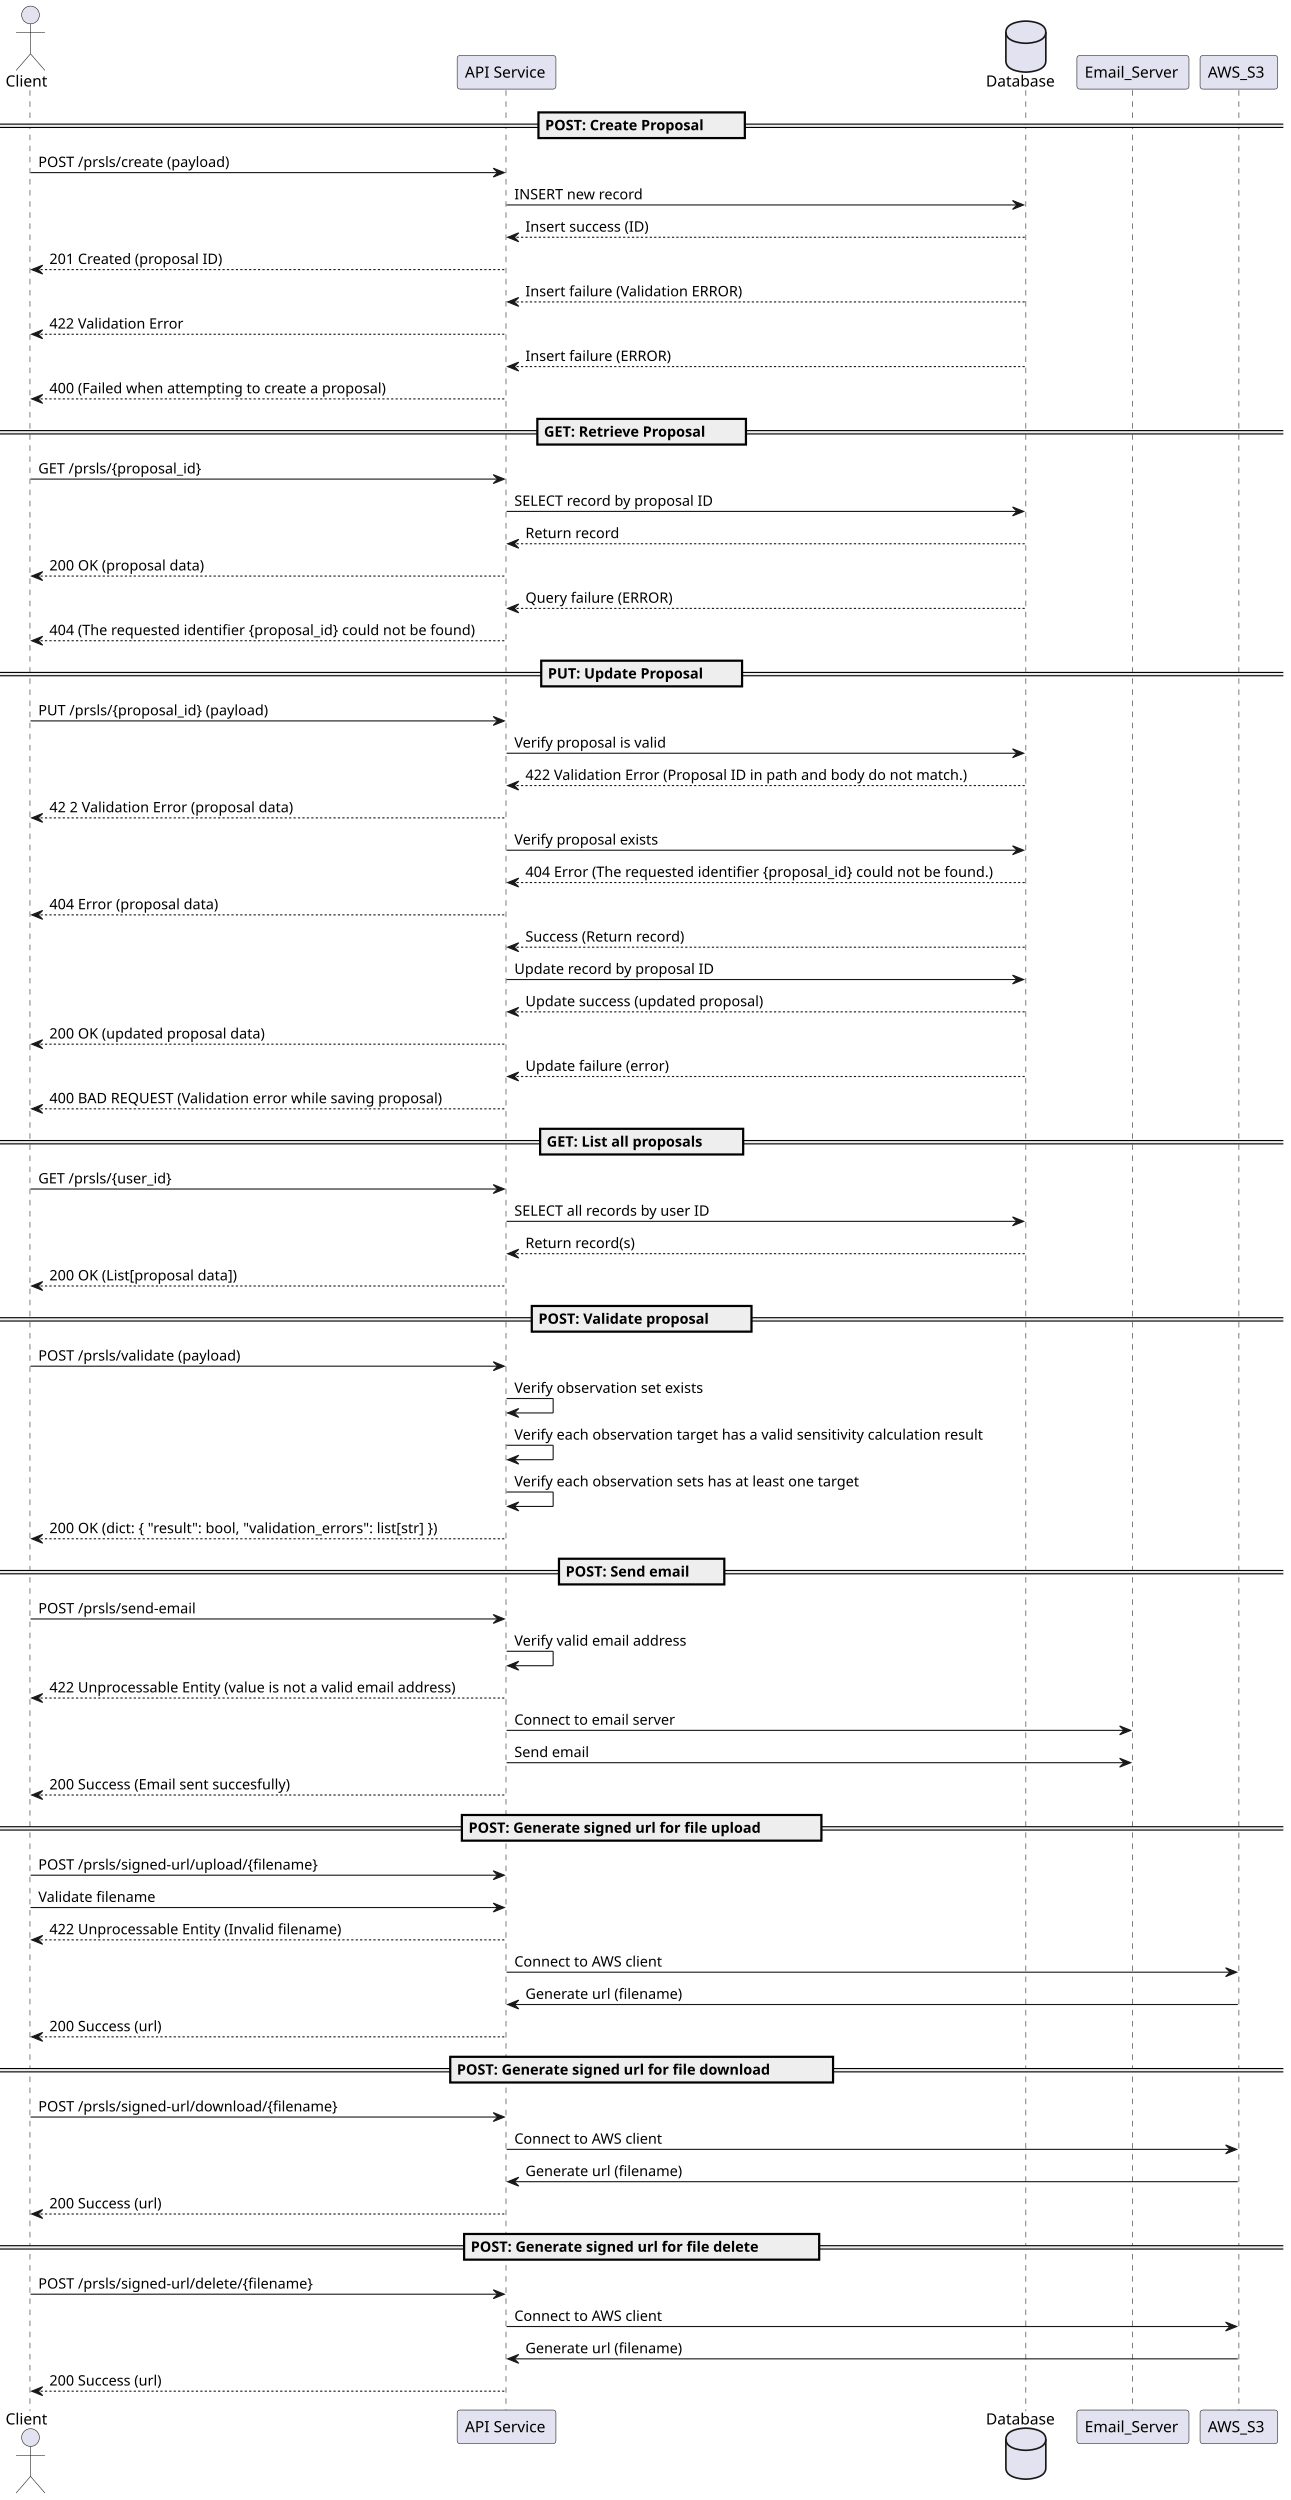
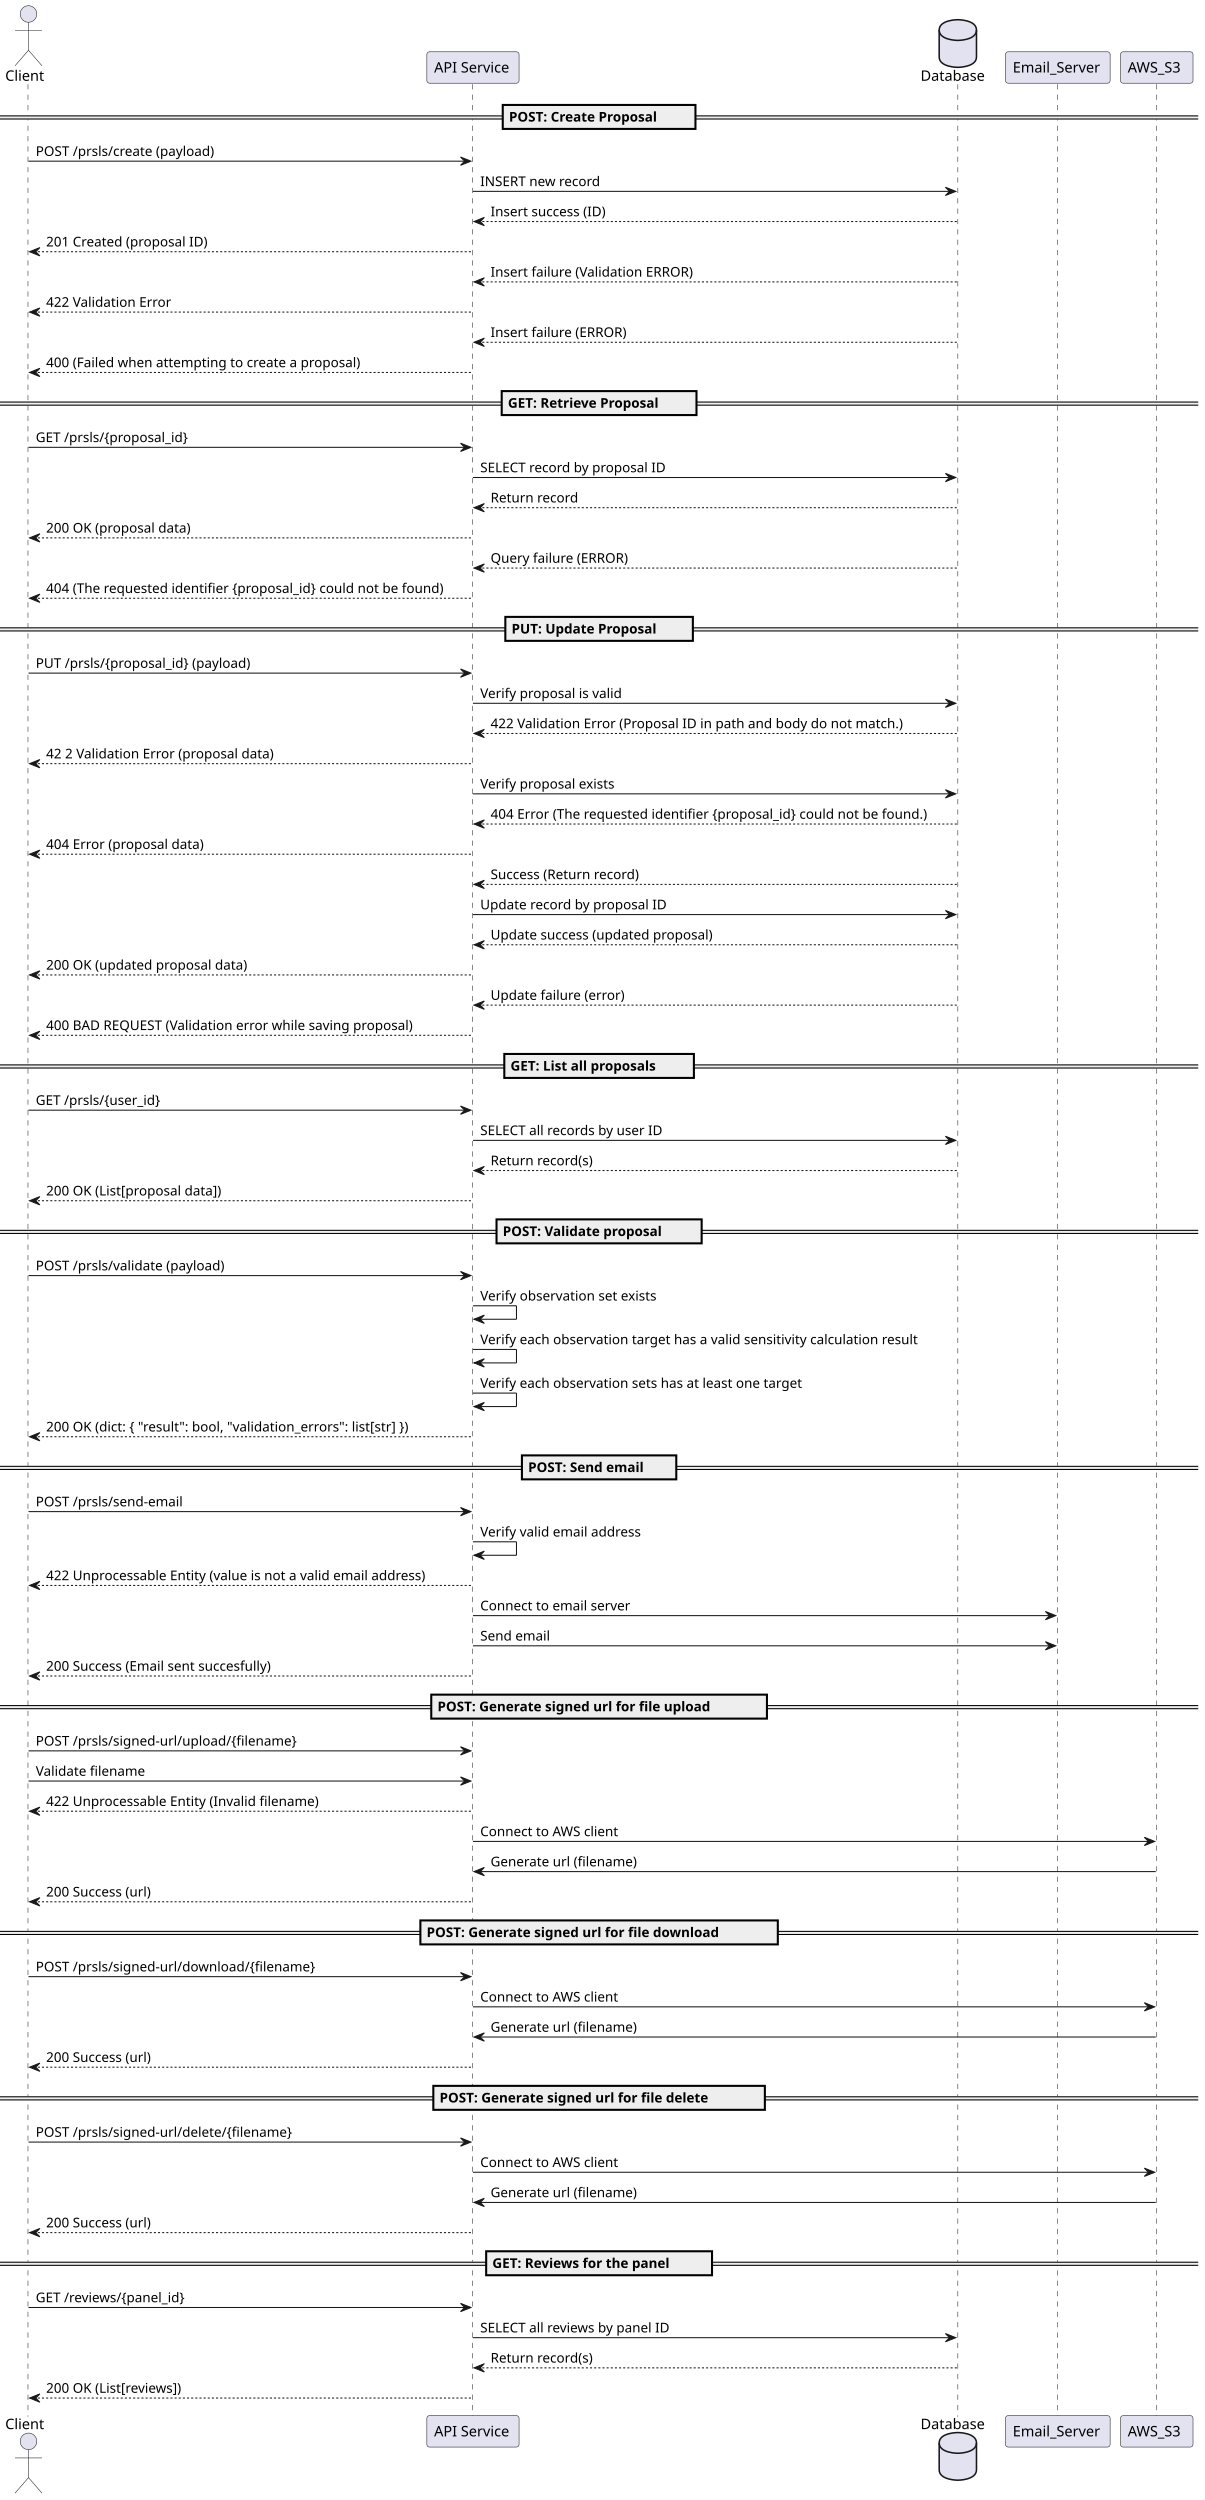
- <svg xmlns="http://www.w3.org/2000/svg" contentStyleType="text/css" height="2253px" preserveAspectRatio="none" style="width:1163px;height:2253px;background:#FFFFFF;" version="1.1" viewBox="0 0 1163 2253" width="1163px" zoomAndPan="magnify">
+ <svg xmlns="http://www.w3.org/2000/svg" contentStyleType="text/css" height="2413px" preserveAspectRatio="none" style="width:1163px;height:2413px;background:#FFFFFF;" version="1.1" viewBox="0 0 1163 2413" width="1163px" zoomAndPan="magnify">
  <defs />
  <g>
-     <line style="stroke:#181818;stroke-width:0.5;stroke-dasharray:5.0,5.0;" x1="27" x2="27" y1="81.297" y2="2172.93" />
-     <line style="stroke:#181818;stroke-width:0.5;stroke-dasharray:5.0,5.0;" x1="456" x2="456" y1="81.297" y2="2172.93" />
-     <line style="stroke:#181818;stroke-width:0.5;stroke-dasharray:5.0,5.0;" x1="924.5" x2="924.5" y1="81.297" y2="2172.93" />
-     <line style="stroke:#181818;stroke-width:0.5;stroke-dasharray:5.0,5.0;" x1="1020.5" x2="1020.5" y1="81.297" y2="2172.93" />
-     <line style="stroke:#181818;stroke-width:0.5;stroke-dasharray:5.0,5.0;" x1="1116.5" x2="1116.5" y1="81.297" y2="2172.93" />
+     <line style="stroke:#181818;stroke-width:0.5;stroke-dasharray:5.0,5.0;" x1="27" x2="27" y1="81.297" y2="2332.594" />
+     <line style="stroke:#181818;stroke-width:0.5;stroke-dasharray:5.0,5.0;" x1="456" x2="456" y1="81.297" y2="2332.594" />
+     <line style="stroke:#181818;stroke-width:0.5;stroke-dasharray:5.0,5.0;" x1="924.5" x2="924.5" y1="81.297" y2="2332.594" />
+     <line style="stroke:#181818;stroke-width:0.5;stroke-dasharray:5.0,5.0;" x1="1020.5" x2="1020.5" y1="81.297" y2="2332.594" />
+     <line style="stroke:#181818;stroke-width:0.5;stroke-dasharray:5.0,5.0;" x1="1116.5" x2="1116.5" y1="81.297" y2="2332.594" />
    <text fill="#000000" font-family="sans-serif" font-size="14" lengthAdjust="spacing" textLength="39" x="5" y="77.995">Client</text>
    <ellipse cx="27.5" cy="13.5" fill="#E2E2F0" rx="8" ry="8" style="stroke:#181818;stroke-width:0.5;" />
    <path d="M27.5,21.5 L27.5,48.5 M14.5,29.5 L40.5,29.5 M27.5,48.5 L14.5,63.5 M27.5,48.5 L40.5,63.5 " fill="none" style="stroke:#181818;stroke-width:0.5;" />
-     <text fill="#000000" font-family="sans-serif" font-size="14" lengthAdjust="spacing" textLength="39" x="5" y="2184.925">Client</text>
-     <ellipse cx="27.5" cy="2196.727" fill="#E2E2F0" rx="8" ry="8" style="stroke:#181818;stroke-width:0.5;" />
-     <path d="M27.5,2204.727 L27.5,2231.727 M14.5,2212.727 L40.5,2212.727 M27.5,2231.727 L14.5,2246.727 M27.5,2231.727 L40.5,2246.727 " fill="none" style="stroke:#181818;stroke-width:0.5;" />
+     <text fill="#000000" font-family="sans-serif" font-size="14" lengthAdjust="spacing" textLength="39" x="5" y="2344.589">Client</text>
+     <ellipse cx="27.5" cy="2356.391" fill="#E2E2F0" rx="8" ry="8" style="stroke:#181818;stroke-width:0.5;" />
+     <path d="M27.5,2364.391 L27.5,2391.391 M14.5,2372.391 L40.5,2372.391 M27.5,2391.391 L14.5,2406.391 M27.5,2391.391 L40.5,2406.391 " fill="none" style="stroke:#181818;stroke-width:0.5;" />
    <rect fill="#E2E2F0" height="30.297" rx="2.5" ry="2.5" style="stroke:#181818;stroke-width:0.5;" width="89" x="412" y="50" />
    <text fill="#000000" font-family="sans-serif" font-size="14" lengthAdjust="spacing" textLength="75" x="419" y="69.995">API Service</text>
-     <rect fill="#E2E2F0" height="30.297" rx="2.5" ry="2.5" style="stroke:#181818;stroke-width:0.5;" width="89" x="412" y="2171.93" />
-     <text fill="#000000" font-family="sans-serif" font-size="14" lengthAdjust="spacing" textLength="75" x="419" y="2191.925">API Service</text>
+     <rect fill="#E2E2F0" height="30.297" rx="2.5" ry="2.5" style="stroke:#181818;stroke-width:0.5;" width="89" x="412" y="2331.594" />
+     <text fill="#000000" font-family="sans-serif" font-size="14" lengthAdjust="spacing" textLength="75" x="419" y="2351.589">API Service</text>
    <text fill="#000000" font-family="sans-serif" font-size="14" lengthAdjust="spacing" textLength="66" x="888.5" y="77.995">Database</text>
    <path d="M906.5,29 C906.5,19 924.5,19 924.5,19 C924.5,19 942.5,19 942.5,29 L942.5,55 C942.5,65 924.5,65 924.5,65 C924.5,65 906.5,65 906.5,55 L906.5,29 " fill="#E2E2F0" style="stroke:#181818;stroke-width:1.5;" />
    <path d="M906.5,29 C906.5,39 924.5,39 924.5,39 C924.5,39 942.5,39 942.5,29 " fill="none" style="stroke:#181818;stroke-width:1.5;" />
-     <text fill="#000000" font-family="sans-serif" font-size="14" lengthAdjust="spacing" textLength="66" x="888.5" y="2184.925">Database</text>
-     <path d="M906.5,2198.227 C906.5,2188.227 924.5,2188.227 924.5,2188.227 C924.5,2188.227 942.5,2188.227 942.5,2198.227 L942.5,2224.227 C942.5,2234.227 924.5,2234.227 924.5,2234.227 C924.5,2234.227 906.5,2234.227 906.5,2224.227 L906.5,2198.227 " fill="#E2E2F0" style="stroke:#181818;stroke-width:1.5;" />
-     <path d="M906.5,2198.227 C906.5,2208.227 924.5,2208.227 924.5,2208.227 C924.5,2208.227 942.5,2208.227 942.5,2198.227 " fill="none" style="stroke:#181818;stroke-width:1.5;" />
+     <text fill="#000000" font-family="sans-serif" font-size="14" lengthAdjust="spacing" textLength="66" x="888.5" y="2344.589">Database</text>
+     <path d="M906.5,2357.891 C906.5,2347.891 924.5,2347.891 924.5,2347.891 C924.5,2347.891 942.5,2347.891 942.5,2357.891 L942.5,2383.891 C942.5,2393.891 924.5,2393.891 924.5,2393.891 C924.5,2393.891 906.5,2393.891 906.5,2383.891 L906.5,2357.891 " fill="#E2E2F0" style="stroke:#181818;stroke-width:1.5;" />
+     <path d="M906.5,2357.891 C906.5,2367.891 924.5,2367.891 924.5,2367.891 C924.5,2367.891 942.5,2367.891 942.5,2357.891 " fill="none" style="stroke:#181818;stroke-width:1.5;" />
    <rect fill="#E2E2F0" height="30.297" rx="2.5" ry="2.5" style="stroke:#181818;stroke-width:0.5;" width="101" x="970.5" y="50" />
    <text fill="#000000" font-family="sans-serif" font-size="14" lengthAdjust="spacing" textLength="87" x="977.5" y="69.995">Email_Server</text>
-     <rect fill="#E2E2F0" height="30.297" rx="2.5" ry="2.5" style="stroke:#181818;stroke-width:0.5;" width="101" x="970.5" y="2171.93" />
-     <text fill="#000000" font-family="sans-serif" font-size="14" lengthAdjust="spacing" textLength="87" x="977.5" y="2191.925">Email_Server</text>
+     <rect fill="#E2E2F0" height="30.297" rx="2.5" ry="2.5" style="stroke:#181818;stroke-width:0.5;" width="101" x="970.5" y="2331.594" />
+     <text fill="#000000" font-family="sans-serif" font-size="14" lengthAdjust="spacing" textLength="87" x="977.5" y="2351.589">Email_Server</text>
    <rect fill="#E2E2F0" height="30.297" rx="2.5" ry="2.5" style="stroke:#181818;stroke-width:0.5;" width="70" x="1081.5" y="50" />
    <text fill="#000000" font-family="sans-serif" font-size="14" lengthAdjust="spacing" textLength="56" x="1088.5" y="69.995">AWS_S3</text>
-     <rect fill="#E2E2F0" height="30.297" rx="2.5" ry="2.5" style="stroke:#181818;stroke-width:0.5;" width="70" x="1081.5" y="2171.93" />
-     <text fill="#000000" font-family="sans-serif" font-size="14" lengthAdjust="spacing" textLength="56" x="1088.5" y="2191.925">AWS_S3</text>
+     <rect fill="#E2E2F0" height="30.297" rx="2.5" ry="2.5" style="stroke:#181818;stroke-width:0.5;" width="70" x="1081.5" y="2331.594" />
+     <text fill="#000000" font-family="sans-serif" font-size="14" lengthAdjust="spacing" textLength="56" x="1088.5" y="2351.589">AWS_S3</text>
    <rect fill="#EEEEEE" height="3" style="stroke:#EEEEEE;stroke-width:1.0;" width="1156.5" x="0" y="111.863" />
    <line style="stroke:#000000;stroke-width:1.0;" x1="0" x2="1156.5" y1="111.863" y2="111.863" />
    <line style="stroke:#000000;stroke-width:1.0;" x1="0" x2="1156.5" y1="114.863" y2="114.863" />
    <rect fill="#EEEEEE" height="23.133" style="stroke:#000000;stroke-width:2.0;" width="186" x="485.25" y="101.297" />
    <text fill="#000000" font-family="sans-serif" font-size="13" font-weight="bold" lengthAdjust="spacing" textLength="167" x="491.25" y="117.364">POST: Create Proposal</text>
    <polygon fill="#181818" points="444.5,151.562,454.5,155.562,444.5,159.562,448.5,155.562" style="stroke:#181818;stroke-width:1.0;" />
    <line style="stroke:#181818;stroke-width:1.0;" x1="27.5" x2="450.5" y1="155.562" y2="155.562" />
    <text fill="#000000" font-family="sans-serif" font-size="13" lengthAdjust="spacing" textLength="181" x="34.5" y="150.497">POST /prsls/create (payload)</text>
    <polygon fill="#181818" points="912.5,180.695,922.5,184.695,912.5,188.695,916.5,184.695" style="stroke:#181818;stroke-width:1.0;" />
    <line style="stroke:#181818;stroke-width:1.0;" x1="456.5" x2="918.5" y1="184.695" y2="184.695" />
    <text fill="#000000" font-family="sans-serif" font-size="13" lengthAdjust="spacing" textLength="119" x="463.5" y="179.629">INSERT new record</text>
    <polygon fill="#181818" points="467.5,209.828,457.5,213.828,467.5,217.828,463.5,213.828" style="stroke:#181818;stroke-width:1.0;" />
    <line style="stroke:#181818;stroke-width:1.0;stroke-dasharray:2.0,2.0;" x1="461.5" x2="923.5" y1="213.828" y2="213.828" />
    <text fill="#000000" font-family="sans-serif" font-size="13" lengthAdjust="spacing" textLength="118" x="473.5" y="208.762">Insert success (ID)</text>
    <polygon fill="#181818" points="38.5,238.961,28.5,242.961,38.5,246.961,34.5,242.961" style="stroke:#181818;stroke-width:1.0;" />
    <line style="stroke:#181818;stroke-width:1.0;stroke-dasharray:2.0,2.0;" x1="32.5" x2="455.5" y1="242.961" y2="242.961" />
    <text fill="#000000" font-family="sans-serif" font-size="13" lengthAdjust="spacing" textLength="165" x="44.5" y="237.895">201 Created (proposal ID)</text>
    <polygon fill="#181818" points="467.5,268.094,457.5,272.094,467.5,276.094,463.5,272.094" style="stroke:#181818;stroke-width:1.0;" />
    <line style="stroke:#181818;stroke-width:1.0;stroke-dasharray:2.0,2.0;" x1="461.5" x2="923.5" y1="272.094" y2="272.094" />
    <text fill="#000000" font-family="sans-serif" font-size="13" lengthAdjust="spacing" textLength="202" x="473.5" y="267.028">Insert failure (Validation ERROR)</text>
    <polygon fill="#181818" points="38.5,297.227,28.5,301.227,38.5,305.227,34.5,301.227" style="stroke:#181818;stroke-width:1.0;" />
    <line style="stroke:#181818;stroke-width:1.0;stroke-dasharray:2.0,2.0;" x1="32.5" x2="455.5" y1="301.227" y2="301.227" />
    <text fill="#000000" font-family="sans-serif" font-size="13" lengthAdjust="spacing" textLength="126" x="44.5" y="296.161">422 Validation Error</text>
    <polygon fill="#181818" points="467.5,326.359,457.5,330.359,467.5,334.359,463.5,330.359" style="stroke:#181818;stroke-width:1.0;" />
    <line style="stroke:#181818;stroke-width:1.0;stroke-dasharray:2.0,2.0;" x1="461.5" x2="923.5" y1="330.359" y2="330.359" />
    <text fill="#000000" font-family="sans-serif" font-size="13" lengthAdjust="spacing" textLength="135" x="473.5" y="325.293">Insert failure (ERROR)</text>
    <polygon fill="#181818" points="38.5,355.492,28.5,359.492,38.5,363.492,34.5,359.492" style="stroke:#181818;stroke-width:1.0;" />
    <line style="stroke:#181818;stroke-width:1.0;stroke-dasharray:2.0,2.0;" x1="32.5" x2="455.5" y1="359.492" y2="359.492" />
    <text fill="#000000" font-family="sans-serif" font-size="13" lengthAdjust="spacing" textLength="320" x="44.5" y="354.426">400 (Failed when attempting to create a proposal)</text>
    <rect fill="#EEEEEE" height="3" style="stroke:#EEEEEE;stroke-width:1.0;" width="1156.5" x="0" y="388.059" />
    <line style="stroke:#000000;stroke-width:1.0;" x1="0" x2="1156.5" y1="388.059" y2="388.059" />
    <line style="stroke:#000000;stroke-width:1.0;" x1="0" x2="1156.5" y1="391.059" y2="391.059" />
    <rect fill="#EEEEEE" height="23.133" style="stroke:#000000;stroke-width:2.0;" width="188" x="484.25" y="377.492" />
    <text fill="#000000" font-family="sans-serif" font-size="13" font-weight="bold" lengthAdjust="spacing" textLength="169" x="490.25" y="393.559">GET: Retrieve Proposal</text>
    <polygon fill="#181818" points="444.5,427.758,454.5,431.758,444.5,435.758,448.5,431.758" style="stroke:#181818;stroke-width:1.0;" />
    <line style="stroke:#181818;stroke-width:1.0;" x1="27.5" x2="450.5" y1="431.758" y2="431.758" />
    <text fill="#000000" font-family="sans-serif" font-size="13" lengthAdjust="spacing" textLength="156" x="34.5" y="426.692">GET /prsls/{proposal_id}</text>
    <polygon fill="#181818" points="912.5,456.891,922.5,460.891,912.5,464.891,916.5,460.891" style="stroke:#181818;stroke-width:1.0;" />
    <line style="stroke:#181818;stroke-width:1.0;" x1="456.5" x2="918.5" y1="460.891" y2="460.891" />
    <text fill="#000000" font-family="sans-serif" font-size="13" lengthAdjust="spacing" textLength="188" x="463.5" y="455.825">SELECT record by proposal ID</text>
    <polygon fill="#181818" points="467.5,486.023,457.5,490.023,467.5,494.023,463.5,490.023" style="stroke:#181818;stroke-width:1.0;" />
    <line style="stroke:#181818;stroke-width:1.0;stroke-dasharray:2.0,2.0;" x1="461.5" x2="923.5" y1="490.023" y2="490.023" />
    <text fill="#000000" font-family="sans-serif" font-size="13" lengthAdjust="spacing" textLength="87" x="473.5" y="484.957">Return record</text>
    <polygon fill="#181818" points="38.5,515.156,28.5,519.156,38.5,523.156,34.5,519.156" style="stroke:#181818;stroke-width:1.0;" />
    <line style="stroke:#181818;stroke-width:1.0;stroke-dasharray:2.0,2.0;" x1="32.5" x2="455.5" y1="519.156" y2="519.156" />
    <text fill="#000000" font-family="sans-serif" font-size="13" lengthAdjust="spacing" textLength="148" x="44.5" y="514.09">200 OK (proposal data)</text>
    <polygon fill="#181818" points="467.5,544.289,457.5,548.289,467.5,552.289,463.5,548.289" style="stroke:#181818;stroke-width:1.0;" />
    <line style="stroke:#181818;stroke-width:1.0;stroke-dasharray:2.0,2.0;" x1="461.5" x2="923.5" y1="548.289" y2="548.289" />
    <text fill="#000000" font-family="sans-serif" font-size="13" lengthAdjust="spacing" textLength="137" x="473.5" y="543.223">Query failure (ERROR)</text>
    <polygon fill="#181818" points="38.5,573.422,28.5,577.422,38.5,581.422,34.5,577.422" style="stroke:#181818;stroke-width:1.0;" />
    <line style="stroke:#181818;stroke-width:1.0;stroke-dasharray:2.0,2.0;" x1="32.5" x2="455.5" y1="577.422" y2="577.422" />
    <text fill="#000000" font-family="sans-serif" font-size="13" lengthAdjust="spacing" textLength="405" x="44.5" y="572.356">404 (The requested identifier {proposal_id} could not be found)</text>
    <rect fill="#EEEEEE" height="3" style="stroke:#EEEEEE;stroke-width:1.0;" width="1156.5" x="0" y="605.988" />
    <line style="stroke:#000000;stroke-width:1.0;" x1="0" x2="1156.5" y1="605.988" y2="605.988" />
    <line style="stroke:#000000;stroke-width:1.0;" x1="0" x2="1156.5" y1="608.988" y2="608.988" />
    <rect fill="#EEEEEE" height="23.133" style="stroke:#000000;stroke-width:2.0;" width="181" x="487.75" y="595.422" />
    <text fill="#000000" font-family="sans-serif" font-size="13" font-weight="bold" lengthAdjust="spacing" textLength="162" x="493.75" y="611.489">PUT: Update Proposal</text>
    <polygon fill="#181818" points="444.5,645.688,454.5,649.688,444.5,653.688,448.5,649.688" style="stroke:#181818;stroke-width:1.0;" />
    <line style="stroke:#181818;stroke-width:1.0;" x1="27.5" x2="450.5" y1="649.688" y2="649.688" />
    <text fill="#000000" font-family="sans-serif" font-size="13" lengthAdjust="spacing" textLength="220" x="34.5" y="644.622">PUT /prsls/{proposal_id} (payload)</text>
    <polygon fill="#181818" points="912.5,674.82,922.5,678.82,912.5,682.82,916.5,678.82" style="stroke:#181818;stroke-width:1.0;" />
    <line style="stroke:#181818;stroke-width:1.0;" x1="456.5" x2="918.5" y1="678.82" y2="678.82" />
    <text fill="#000000" font-family="sans-serif" font-size="13" lengthAdjust="spacing" textLength="142" x="463.5" y="673.754">Verify proposal is valid</text>
    <polygon fill="#181818" points="467.5,703.953,457.5,707.953,467.5,711.953,463.5,707.953" style="stroke:#181818;stroke-width:1.0;" />
    <line style="stroke:#181818;stroke-width:1.0;stroke-dasharray:2.0,2.0;" x1="461.5" x2="923.5" y1="707.953" y2="707.953" />
    <text fill="#000000" font-family="sans-serif" font-size="13" lengthAdjust="spacing" textLength="417" x="473.5" y="702.887">422 Validation Error (Proposal ID in path and body do not match.)</text>
    <polygon fill="#181818" points="38.5,733.086,28.5,737.086,38.5,741.086,34.5,737.086" style="stroke:#181818;stroke-width:1.0;" />
    <line style="stroke:#181818;stroke-width:1.0;stroke-dasharray:2.0,2.0;" x1="32.5" x2="455.5" y1="737.086" y2="737.086" />
    <text fill="#000000" font-family="sans-serif" font-size="13" lengthAdjust="spacing" textLength="244" x="44.5" y="732.02">42    2 Validation Error (proposal data)</text>
    <polygon fill="#181818" points="912.5,762.219,922.5,766.219,912.5,770.219,916.5,766.219" style="stroke:#181818;stroke-width:1.0;" />
    <line style="stroke:#181818;stroke-width:1.0;" x1="456.5" x2="918.5" y1="766.219" y2="766.219" />
    <text fill="#000000" font-family="sans-serif" font-size="13" lengthAdjust="spacing" textLength="136" x="463.5" y="761.153">Verify proposal exists</text>
    <polygon fill="#181818" points="467.5,791.352,457.5,795.352,467.5,799.352,463.5,795.352" style="stroke:#181818;stroke-width:1.0;" />
    <line style="stroke:#181818;stroke-width:1.0;stroke-dasharray:2.0,2.0;" x1="461.5" x2="923.5" y1="795.352" y2="795.352" />
    <text fill="#000000" font-family="sans-serif" font-size="13" lengthAdjust="spacing" textLength="444" x="473.5" y="790.286">404 Error (The requested identifier {proposal_id} could not be found.)</text>
    <polygon fill="#181818" points="38.5,820.484,28.5,824.484,38.5,828.484,34.5,824.484" style="stroke:#181818;stroke-width:1.0;" />
    <line style="stroke:#181818;stroke-width:1.0;stroke-dasharray:2.0,2.0;" x1="32.5" x2="455.5" y1="824.484" y2="824.484" />
    <text fill="#000000" font-family="sans-serif" font-size="13" lengthAdjust="spacing" textLength="161" x="44.5" y="819.418">404 Error (proposal data)</text>
    <polygon fill="#181818" points="467.5,849.617,457.5,853.617,467.5,857.617,463.5,853.617" style="stroke:#181818;stroke-width:1.0;" />
    <line style="stroke:#181818;stroke-width:1.0;stroke-dasharray:2.0,2.0;" x1="461.5" x2="923.5" y1="853.617" y2="853.617" />
    <text fill="#000000" font-family="sans-serif" font-size="13" lengthAdjust="spacing" textLength="154" x="473.5" y="848.551">Success (Return record)</text>
    <polygon fill="#181818" points="912.5,878.75,922.5,882.75,912.5,886.75,916.5,882.75" style="stroke:#181818;stroke-width:1.0;" />
    <line style="stroke:#181818;stroke-width:1.0;" x1="456.5" x2="918.5" y1="882.75" y2="882.75" />
    <text fill="#000000" font-family="sans-serif" font-size="13" lengthAdjust="spacing" textLength="187" x="463.5" y="877.684">Update record by proposal ID</text>
    <polygon fill="#181818" points="467.5,907.883,457.5,911.883,467.5,915.883,463.5,911.883" style="stroke:#181818;stroke-width:1.0;" />
    <line style="stroke:#181818;stroke-width:1.0;stroke-dasharray:2.0,2.0;" x1="461.5" x2="923.5" y1="911.883" y2="911.883" />
    <text fill="#000000" font-family="sans-serif" font-size="13" lengthAdjust="spacing" textLength="228" x="473.5" y="906.817">Update success (updated proposal)</text>
    <polygon fill="#181818" points="38.5,937.016,28.5,941.016,38.5,945.016,34.5,941.016" style="stroke:#181818;stroke-width:1.0;" />
    <line style="stroke:#181818;stroke-width:1.0;stroke-dasharray:2.0,2.0;" x1="32.5" x2="455.5" y1="941.016" y2="941.016" />
    <text fill="#000000" font-family="sans-serif" font-size="13" lengthAdjust="spacing" textLength="205" x="44.5" y="935.95">200 OK (updated proposal data)</text>
    <polygon fill="#181818" points="467.5,966.148,457.5,970.148,467.5,974.148,463.5,970.148" style="stroke:#181818;stroke-width:1.0;" />
    <line style="stroke:#181818;stroke-width:1.0;stroke-dasharray:2.0,2.0;" x1="461.5" x2="923.5" y1="970.148" y2="970.148" />
    <text fill="#000000" font-family="sans-serif" font-size="13" lengthAdjust="spacing" textLength="135" x="473.5" y="965.082">Update failure (error)</text>
    <polygon fill="#181818" points="38.5,995.281,28.5,999.281,38.5,1003.281,34.5,999.281" style="stroke:#181818;stroke-width:1.0;" />
    <line style="stroke:#181818;stroke-width:1.0;stroke-dasharray:2.0,2.0;" x1="32.5" x2="455.5" y1="999.281" y2="999.281" />
    <text fill="#000000" font-family="sans-serif" font-size="13" lengthAdjust="spacing" textLength="371" x="44.5" y="994.215">400 BAD REQUEST (Validation error while saving proposal)</text>
    <rect fill="#EEEEEE" height="3" style="stroke:#EEEEEE;stroke-width:1.0;" width="1156.5" x="0" y="1027.848" />
    <line style="stroke:#000000;stroke-width:1.0;" x1="0" x2="1156.5" y1="1027.848" y2="1027.848" />
    <line style="stroke:#000000;stroke-width:1.0;" x1="0" x2="1156.5" y1="1030.848" y2="1030.848" />
    <rect fill="#EEEEEE" height="23.133" style="stroke:#000000;stroke-width:2.0;" width="183" x="486.75" y="1017.281" />
    <text fill="#000000" font-family="sans-serif" font-size="13" font-weight="bold" lengthAdjust="spacing" textLength="164" x="492.75" y="1033.348">GET: List all proposals</text>
    <polygon fill="#181818" points="444.5,1067.547,454.5,1071.547,444.5,1075.547,448.5,1071.547" style="stroke:#181818;stroke-width:1.0;" />
    <line style="stroke:#181818;stroke-width:1.0;" x1="27.5" x2="450.5" y1="1071.547" y2="1071.547" />
    <text fill="#000000" font-family="sans-serif" font-size="13" lengthAdjust="spacing" textLength="129" x="34.5" y="1066.481">GET /prsls/{user_id}</text>
    <polygon fill="#181818" points="912.5,1096.68,922.5,1100.68,912.5,1104.68,916.5,1100.68" style="stroke:#181818;stroke-width:1.0;" />
    <line style="stroke:#181818;stroke-width:1.0;" x1="456.5" x2="918.5" y1="1100.68" y2="1100.68" />
    <text fill="#000000" font-family="sans-serif" font-size="13" lengthAdjust="spacing" textLength="186" x="463.5" y="1095.614">SELECT all records by user ID</text>
    <polygon fill="#181818" points="467.5,1125.812,457.5,1129.812,467.5,1133.812,463.5,1129.812" style="stroke:#181818;stroke-width:1.0;" />
    <line style="stroke:#181818;stroke-width:1.0;stroke-dasharray:2.0,2.0;" x1="461.5" x2="923.5" y1="1129.812" y2="1129.812" />
    <text fill="#000000" font-family="sans-serif" font-size="13" lengthAdjust="spacing" textLength="104" x="473.5" y="1124.747">Return record(s)</text>
    <polygon fill="#181818" points="38.5,1154.945,28.5,1158.945,38.5,1162.945,34.5,1158.945" style="stroke:#181818;stroke-width:1.0;" />
    <line style="stroke:#181818;stroke-width:1.0;stroke-dasharray:2.0,2.0;" x1="32.5" x2="455.5" y1="1158.945" y2="1158.945" />
    <text fill="#000000" font-family="sans-serif" font-size="13" lengthAdjust="spacing" textLength="180" x="44.5" y="1153.879">200 OK (List[proposal data])</text>
    <rect fill="#EEEEEE" height="3" style="stroke:#EEEEEE;stroke-width:1.0;" width="1156.5" x="0" y="1187.512" />
    <line style="stroke:#000000;stroke-width:1.0;" x1="0" x2="1156.5" y1="1187.512" y2="1187.512" />
    <line style="stroke:#000000;stroke-width:1.0;" x1="0" x2="1156.5" y1="1190.512" y2="1190.512" />
    <rect fill="#EEEEEE" height="23.133" style="stroke:#000000;stroke-width:2.0;" width="198" x="479.25" y="1176.945" />
    <text fill="#000000" font-family="sans-serif" font-size="13" font-weight="bold" lengthAdjust="spacing" textLength="179" x="485.25" y="1193.012">POST: Validate proposal</text>
    <polygon fill="#181818" points="444.5,1227.211,454.5,1231.211,444.5,1235.211,448.5,1231.211" style="stroke:#181818;stroke-width:1.0;" />
    <line style="stroke:#181818;stroke-width:1.0;" x1="27.5" x2="450.5" y1="1231.211" y2="1231.211" />
    <text fill="#000000" font-family="sans-serif" font-size="13" lengthAdjust="spacing" textLength="190" x="34.5" y="1226.145">POST /prsls/validate (payload)</text>
    <line style="stroke:#181818;stroke-width:1.0;" x1="456.5" x2="498.5" y1="1260.344" y2="1260.344" />
    <line style="stroke:#181818;stroke-width:1.0;" x1="498.5" x2="498.5" y1="1260.344" y2="1273.344" />
    <line style="stroke:#181818;stroke-width:1.0;" x1="457.5" x2="498.5" y1="1273.344" y2="1273.344" />
    <polygon fill="#181818" points="467.5,1269.344,457.5,1273.344,467.5,1277.344,463.5,1273.344" style="stroke:#181818;stroke-width:1.0;" />
    <text fill="#000000" font-family="sans-serif" font-size="13" lengthAdjust="spacing" textLength="180" x="463.5" y="1255.278">Verify observation set exists</text>
    <line style="stroke:#181818;stroke-width:1.0;" x1="456.5" x2="498.5" y1="1302.477" y2="1302.477" />
    <line style="stroke:#181818;stroke-width:1.0;" x1="498.5" x2="498.5" y1="1302.477" y2="1315.477" />
    <line style="stroke:#181818;stroke-width:1.0;" x1="457.5" x2="498.5" y1="1315.477" y2="1315.477" />
    <polygon fill="#181818" points="467.5,1311.477,457.5,1315.477,467.5,1319.477,463.5,1315.477" style="stroke:#181818;stroke-width:1.0;" />
    <text fill="#000000" font-family="sans-serif" font-size="13" lengthAdjust="spacing" textLength="444" x="463.5" y="1297.411">Verify each observation target has a valid sensitivity calculation result</text>
    <line style="stroke:#181818;stroke-width:1.0;" x1="456.5" x2="498.5" y1="1344.609" y2="1344.609" />
    <line style="stroke:#181818;stroke-width:1.0;" x1="498.5" x2="498.5" y1="1344.609" y2="1357.609" />
    <line style="stroke:#181818;stroke-width:1.0;" x1="457.5" x2="498.5" y1="1357.609" y2="1357.609" />
    <polygon fill="#181818" points="467.5,1353.609,457.5,1357.609,467.5,1361.609,463.5,1357.609" style="stroke:#181818;stroke-width:1.0;" />
    <text fill="#000000" font-family="sans-serif" font-size="13" lengthAdjust="spacing" textLength="331" x="463.5" y="1339.543">Verify each observation sets has at least one target</text>
    <polygon fill="#181818" points="38.5,1382.742,28.5,1386.742,38.5,1390.742,34.5,1386.742" style="stroke:#181818;stroke-width:1.0;" />
    <line style="stroke:#181818;stroke-width:1.0;stroke-dasharray:2.0,2.0;" x1="32.5" x2="455.5" y1="1386.742" y2="1386.742" />
    <text fill="#000000" font-family="sans-serif" font-size="13" lengthAdjust="spacing" textLength="373" x="44.5" y="1381.676">200 OK (dict: { "result": bool, "validation_errors": list[str] })</text>
    <rect fill="#EEEEEE" height="3" style="stroke:#EEEEEE;stroke-width:1.0;" width="1156.5" x="0" y="1415.309" />
    <line style="stroke:#000000;stroke-width:1.0;" x1="0" x2="1156.5" y1="1415.309" y2="1415.309" />
    <line style="stroke:#000000;stroke-width:1.0;" x1="0" x2="1156.5" y1="1418.309" y2="1418.309" />
    <rect fill="#EEEEEE" height="23.133" style="stroke:#000000;stroke-width:2.0;" width="149" x="503.75" y="1404.742" />
    <text fill="#000000" font-family="sans-serif" font-size="13" font-weight="bold" lengthAdjust="spacing" textLength="130" x="509.75" y="1420.809">POST: Send email</text>
    <polygon fill="#181818" points="444.5,1455.008,454.5,1459.008,444.5,1463.008,448.5,1459.008" style="stroke:#181818;stroke-width:1.0;" />
    <line style="stroke:#181818;stroke-width:1.0;" x1="27.5" x2="450.5" y1="1459.008" y2="1459.008" />
    <text fill="#000000" font-family="sans-serif" font-size="13" lengthAdjust="spacing" textLength="147" x="34.5" y="1453.942">POST /prsls/send-email</text>
    <line style="stroke:#181818;stroke-width:1.0;" x1="456.5" x2="498.5" y1="1488.141" y2="1488.141" />
    <line style="stroke:#181818;stroke-width:1.0;" x1="498.5" x2="498.5" y1="1488.141" y2="1501.141" />
    <line style="stroke:#181818;stroke-width:1.0;" x1="457.5" x2="498.5" y1="1501.141" y2="1501.141" />
    <polygon fill="#181818" points="467.5,1497.141,457.5,1501.141,467.5,1505.141,463.5,1501.141" style="stroke:#181818;stroke-width:1.0;" />
    <text fill="#000000" font-family="sans-serif" font-size="13" lengthAdjust="spacing" textLength="163" x="463.5" y="1483.075">Verify valid email address</text>
    <polygon fill="#181818" points="38.5,1526.273,28.5,1530.273,38.5,1534.273,34.5,1530.273" style="stroke:#181818;stroke-width:1.0;" />
    <line style="stroke:#181818;stroke-width:1.0;stroke-dasharray:2.0,2.0;" x1="32.5" x2="455.5" y1="1530.273" y2="1530.273" />
    <text fill="#000000" font-family="sans-serif" font-size="13" lengthAdjust="spacing" textLength="389" x="44.5" y="1525.207">422 Unprocessable Entity (value is not a valid email address)</text>
    <polygon fill="#181818" points="1009,1555.406,1019,1559.406,1009,1563.406,1013,1559.406" style="stroke:#181818;stroke-width:1.0;" />
    <line style="stroke:#181818;stroke-width:1.0;" x1="456.5" x2="1015" y1="1559.406" y2="1559.406" />
    <text fill="#000000" font-family="sans-serif" font-size="13" lengthAdjust="spacing" textLength="153" x="463.5" y="1554.34">Connect to email server</text>
    <polygon fill="#181818" points="1009,1584.539,1019,1588.539,1009,1592.539,1013,1588.539" style="stroke:#181818;stroke-width:1.0;" />
    <line style="stroke:#181818;stroke-width:1.0;" x1="456.5" x2="1015" y1="1588.539" y2="1588.539" />
    <text fill="#000000" font-family="sans-serif" font-size="13" lengthAdjust="spacing" textLength="72" x="463.5" y="1583.473">Send email</text>
    <polygon fill="#181818" points="38.5,1613.672,28.5,1617.672,38.5,1621.672,34.5,1617.672" style="stroke:#181818;stroke-width:1.0;" />
    <line style="stroke:#181818;stroke-width:1.0;stroke-dasharray:2.0,2.0;" x1="32.5" x2="455.5" y1="1617.672" y2="1617.672" />
    <text fill="#000000" font-family="sans-serif" font-size="13" lengthAdjust="spacing" textLength="235" x="44.5" y="1612.606">200 Success (Email sent succesfully)</text>
    <rect fill="#EEEEEE" height="3" style="stroke:#EEEEEE;stroke-width:1.0;" width="1156.5" x="0" y="1646.238" />
    <line style="stroke:#000000;stroke-width:1.0;" x1="0" x2="1156.5" y1="1646.238" y2="1646.238" />
    <line style="stroke:#000000;stroke-width:1.0;" x1="0" x2="1156.5" y1="1649.238" y2="1649.238" />
    <rect fill="#EEEEEE" height="23.133" style="stroke:#000000;stroke-width:2.0;" width="324" x="416.25" y="1635.672" />
    <text fill="#000000" font-family="sans-serif" font-size="13" font-weight="bold" lengthAdjust="spacing" textLength="305" x="422.25" y="1651.739">POST: Generate signed url for file upload</text>
    <polygon fill="#181818" points="444.5,1685.938,454.5,1689.938,444.5,1693.938,448.5,1689.938" style="stroke:#181818;stroke-width:1.0;" />
    <line style="stroke:#181818;stroke-width:1.0;" x1="27.5" x2="450.5" y1="1689.938" y2="1689.938" />
    <text fill="#000000" font-family="sans-serif" font-size="13" lengthAdjust="spacing" textLength="261" x="34.5" y="1684.872">POST /prsls/signed-url/upload/{filename}</text>
    <polygon fill="#181818" points="444.5,1715.07,454.5,1719.07,444.5,1723.07,448.5,1719.07" style="stroke:#181818;stroke-width:1.0;" />
    <line style="stroke:#181818;stroke-width:1.0;" x1="27.5" x2="450.5" y1="1719.07" y2="1719.07" />
    <text fill="#000000" font-family="sans-serif" font-size="13" lengthAdjust="spacing" textLength="111" x="34.5" y="1714.004">Validate filename</text>
    <polygon fill="#181818" points="38.5,1744.203,28.5,1748.203,38.5,1752.203,34.5,1748.203" style="stroke:#181818;stroke-width:1.0;" />
    <line style="stroke:#181818;stroke-width:1.0;stroke-dasharray:2.0,2.0;" x1="32.5" x2="455.5" y1="1748.203" y2="1748.203" />
    <text fill="#000000" font-family="sans-serif" font-size="13" lengthAdjust="spacing" textLength="276" x="44.5" y="1743.137">422 Unprocessable Entity (Invalid filename)</text>
    <polygon fill="#181818" points="1104.5,1773.336,1114.5,1777.336,1104.5,1781.336,1108.5,1777.336" style="stroke:#181818;stroke-width:1.0;" />
    <line style="stroke:#181818;stroke-width:1.0;" x1="456.5" x2="1110.5" y1="1777.336" y2="1777.336" />
    <text fill="#000000" font-family="sans-serif" font-size="13" lengthAdjust="spacing" textLength="141" x="463.5" y="1772.27">Connect to AWS client</text>
    <polygon fill="#181818" points="467.5,1802.469,457.5,1806.469,467.5,1810.469,463.5,1806.469" style="stroke:#181818;stroke-width:1.0;" />
    <line style="stroke:#181818;stroke-width:1.0;" x1="461.5" x2="1115.5" y1="1806.469" y2="1806.469" />
    <text fill="#000000" font-family="sans-serif" font-size="13" lengthAdjust="spacing" textLength="149" x="473.5" y="1801.403">Generate url (filename)</text>
    <polygon fill="#181818" points="38.5,1831.602,28.5,1835.602,38.5,1839.602,34.5,1835.602" style="stroke:#181818;stroke-width:1.0;" />
    <line style="stroke:#181818;stroke-width:1.0;stroke-dasharray:2.0,2.0;" x1="32.5" x2="455.5" y1="1835.602" y2="1835.602" />
    <text fill="#000000" font-family="sans-serif" font-size="13" lengthAdjust="spacing" textLength="111" x="44.5" y="1830.536">200 Success (url)</text>
    <rect fill="#EEEEEE" height="3" style="stroke:#EEEEEE;stroke-width:1.0;" width="1156.5" x="0" y="1864.168" />
    <line style="stroke:#000000;stroke-width:1.0;" x1="0" x2="1156.5" y1="1864.168" y2="1864.168" />
    <line style="stroke:#000000;stroke-width:1.0;" x1="0" x2="1156.5" y1="1867.168" y2="1867.168" />
    <rect fill="#EEEEEE" height="23.133" style="stroke:#000000;stroke-width:2.0;" width="345" x="405.75" y="1853.602" />
    <text fill="#000000" font-family="sans-serif" font-size="13" font-weight="bold" lengthAdjust="spacing" textLength="326" x="411.75" y="1869.668">POST: Generate signed url for file download</text>
    <polygon fill="#181818" points="444.5,1903.867,454.5,1907.867,444.5,1911.867,448.5,1907.867" style="stroke:#181818;stroke-width:1.0;" />
    <line style="stroke:#181818;stroke-width:1.0;" x1="27.5" x2="450.5" y1="1907.867" y2="1907.867" />
    <text fill="#000000" font-family="sans-serif" font-size="13" lengthAdjust="spacing" textLength="278" x="34.5" y="1902.801">POST /prsls/signed-url/download/{filename}</text>
    <polygon fill="#181818" points="1104.5,1933,1114.5,1937,1104.5,1941,1108.5,1937" style="stroke:#181818;stroke-width:1.0;" />
    <line style="stroke:#181818;stroke-width:1.0;" x1="456.5" x2="1110.5" y1="1937" y2="1937" />
    <text fill="#000000" font-family="sans-serif" font-size="13" lengthAdjust="spacing" textLength="141" x="463.5" y="1931.934">Connect to AWS client</text>
    <polygon fill="#181818" points="467.5,1962.133,457.5,1966.133,467.5,1970.133,463.5,1966.133" style="stroke:#181818;stroke-width:1.0;" />
    <line style="stroke:#181818;stroke-width:1.0;" x1="461.5" x2="1115.5" y1="1966.133" y2="1966.133" />
    <text fill="#000000" font-family="sans-serif" font-size="13" lengthAdjust="spacing" textLength="149" x="473.5" y="1961.067">Generate url (filename)</text>
    <polygon fill="#181818" points="38.5,1991.266,28.5,1995.266,38.5,1999.266,34.5,1995.266" style="stroke:#181818;stroke-width:1.0;" />
    <line style="stroke:#181818;stroke-width:1.0;stroke-dasharray:2.0,2.0;" x1="32.5" x2="455.5" y1="1995.266" y2="1995.266" />
    <text fill="#000000" font-family="sans-serif" font-size="13" lengthAdjust="spacing" textLength="111" x="44.5" y="1990.2">200 Success (url)</text>
    <rect fill="#EEEEEE" height="3" style="stroke:#EEEEEE;stroke-width:1.0;" width="1156.5" x="0" y="2023.832" />
    <line style="stroke:#000000;stroke-width:1.0;" x1="0" x2="1156.5" y1="2023.832" y2="2023.832" />
    <line style="stroke:#000000;stroke-width:1.0;" x1="0" x2="1156.5" y1="2026.832" y2="2026.832" />
    <rect fill="#EEEEEE" height="23.133" style="stroke:#000000;stroke-width:2.0;" width="320" x="418.25" y="2013.266" />
    <text fill="#000000" font-family="sans-serif" font-size="13" font-weight="bold" lengthAdjust="spacing" textLength="301" x="424.25" y="2029.332">POST: Generate signed url for file delete</text>
    <polygon fill="#181818" points="444.5,2063.531,454.5,2067.531,444.5,2071.531,448.5,2067.531" style="stroke:#181818;stroke-width:1.0;" />
    <line style="stroke:#181818;stroke-width:1.0;" x1="27.5" x2="450.5" y1="2067.531" y2="2067.531" />
    <text fill="#000000" font-family="sans-serif" font-size="13" lengthAdjust="spacing" textLength="258" x="34.5" y="2062.465">POST /prsls/signed-url/delete/{filename}</text>
    <polygon fill="#181818" points="1104.5,2092.664,1114.5,2096.664,1104.5,2100.664,1108.5,2096.664" style="stroke:#181818;stroke-width:1.0;" />
    <line style="stroke:#181818;stroke-width:1.0;" x1="456.5" x2="1110.5" y1="2096.664" y2="2096.664" />
    <text fill="#000000" font-family="sans-serif" font-size="13" lengthAdjust="spacing" textLength="141" x="463.5" y="2091.598">Connect to AWS client</text>
    <polygon fill="#181818" points="467.5,2121.797,457.5,2125.797,467.5,2129.797,463.5,2125.797" style="stroke:#181818;stroke-width:1.0;" />
    <line style="stroke:#181818;stroke-width:1.0;" x1="461.5" x2="1115.5" y1="2125.797" y2="2125.797" />
    <text fill="#000000" font-family="sans-serif" font-size="13" lengthAdjust="spacing" textLength="149" x="473.5" y="2120.731">Generate url (filename)</text>
    <polygon fill="#181818" points="38.5,2150.93,28.5,2154.93,38.5,2158.93,34.5,2154.93" style="stroke:#181818;stroke-width:1.0;" />
    <line style="stroke:#181818;stroke-width:1.0;stroke-dasharray:2.0,2.0;" x1="32.5" x2="455.5" y1="2154.93" y2="2154.93" />
    <text fill="#000000" font-family="sans-serif" font-size="13" lengthAdjust="spacing" textLength="111" x="44.5" y="2149.864">200 Success (url)</text>
+     <rect fill="#EEEEEE" height="3" style="stroke:#EEEEEE;stroke-width:1.0;" width="1156.5" x="0" y="2183.496" />
+     <line style="stroke:#000000;stroke-width:1.0;" x1="0" x2="1156.5" y1="2183.496" y2="2183.496" />
+     <line style="stroke:#000000;stroke-width:1.0;" x1="0" x2="1156.5" y1="2186.496" y2="2186.496" />
+     <rect fill="#EEEEEE" height="23.133" style="stroke:#000000;stroke-width:2.0;" width="218" x="469.25" y="2172.93" />
+     <text fill="#000000" font-family="sans-serif" font-size="13" font-weight="bold" lengthAdjust="spacing" textLength="199" x="475.25" y="2188.997">GET: Reviews for the panel</text>
+     <polygon fill="#181818" points="444.5,2223.195,454.5,2227.195,444.5,2231.195,448.5,2227.195" style="stroke:#181818;stroke-width:1.0;" />
+     <line style="stroke:#181818;stroke-width:1.0;" x1="27.5" x2="450.5" y1="2227.195" y2="2227.195" />
+     <text fill="#000000" font-family="sans-serif" font-size="13" lengthAdjust="spacing" textLength="153" x="34.5" y="2222.129">GET /reviews/{panel_id}</text>
+     <polygon fill="#181818" points="912.5,2252.328,922.5,2256.328,912.5,2260.328,916.5,2256.328" style="stroke:#181818;stroke-width:1.0;" />
+     <line style="stroke:#181818;stroke-width:1.0;" x1="456.5" x2="918.5" y1="2256.328" y2="2256.328" />
+     <text fill="#000000" font-family="sans-serif" font-size="13" lengthAdjust="spacing" textLength="192" x="463.5" y="2251.262">SELECT all reviews by panel ID</text>
+     <polygon fill="#181818" points="467.5,2281.461,457.5,2285.461,467.5,2289.461,463.5,2285.461" style="stroke:#181818;stroke-width:1.0;" />
+     <line style="stroke:#181818;stroke-width:1.0;stroke-dasharray:2.0,2.0;" x1="461.5" x2="923.5" y1="2285.461" y2="2285.461" />
+     <text fill="#000000" font-family="sans-serif" font-size="13" lengthAdjust="spacing" textLength="104" x="473.5" y="2280.395">Return record(s)</text>
+     <polygon fill="#181818" points="38.5,2310.594,28.5,2314.594,38.5,2318.594,34.5,2314.594" style="stroke:#181818;stroke-width:1.0;" />
+     <line style="stroke:#181818;stroke-width:1.0;stroke-dasharray:2.0,2.0;" x1="32.5" x2="455.5" y1="2314.594" y2="2314.594" />
+     <text fill="#000000" font-family="sans-serif" font-size="13" lengthAdjust="spacing" textLength="139" x="44.5" y="2309.528">200 OK (List[reviews])</text>
  </g>
</svg>
